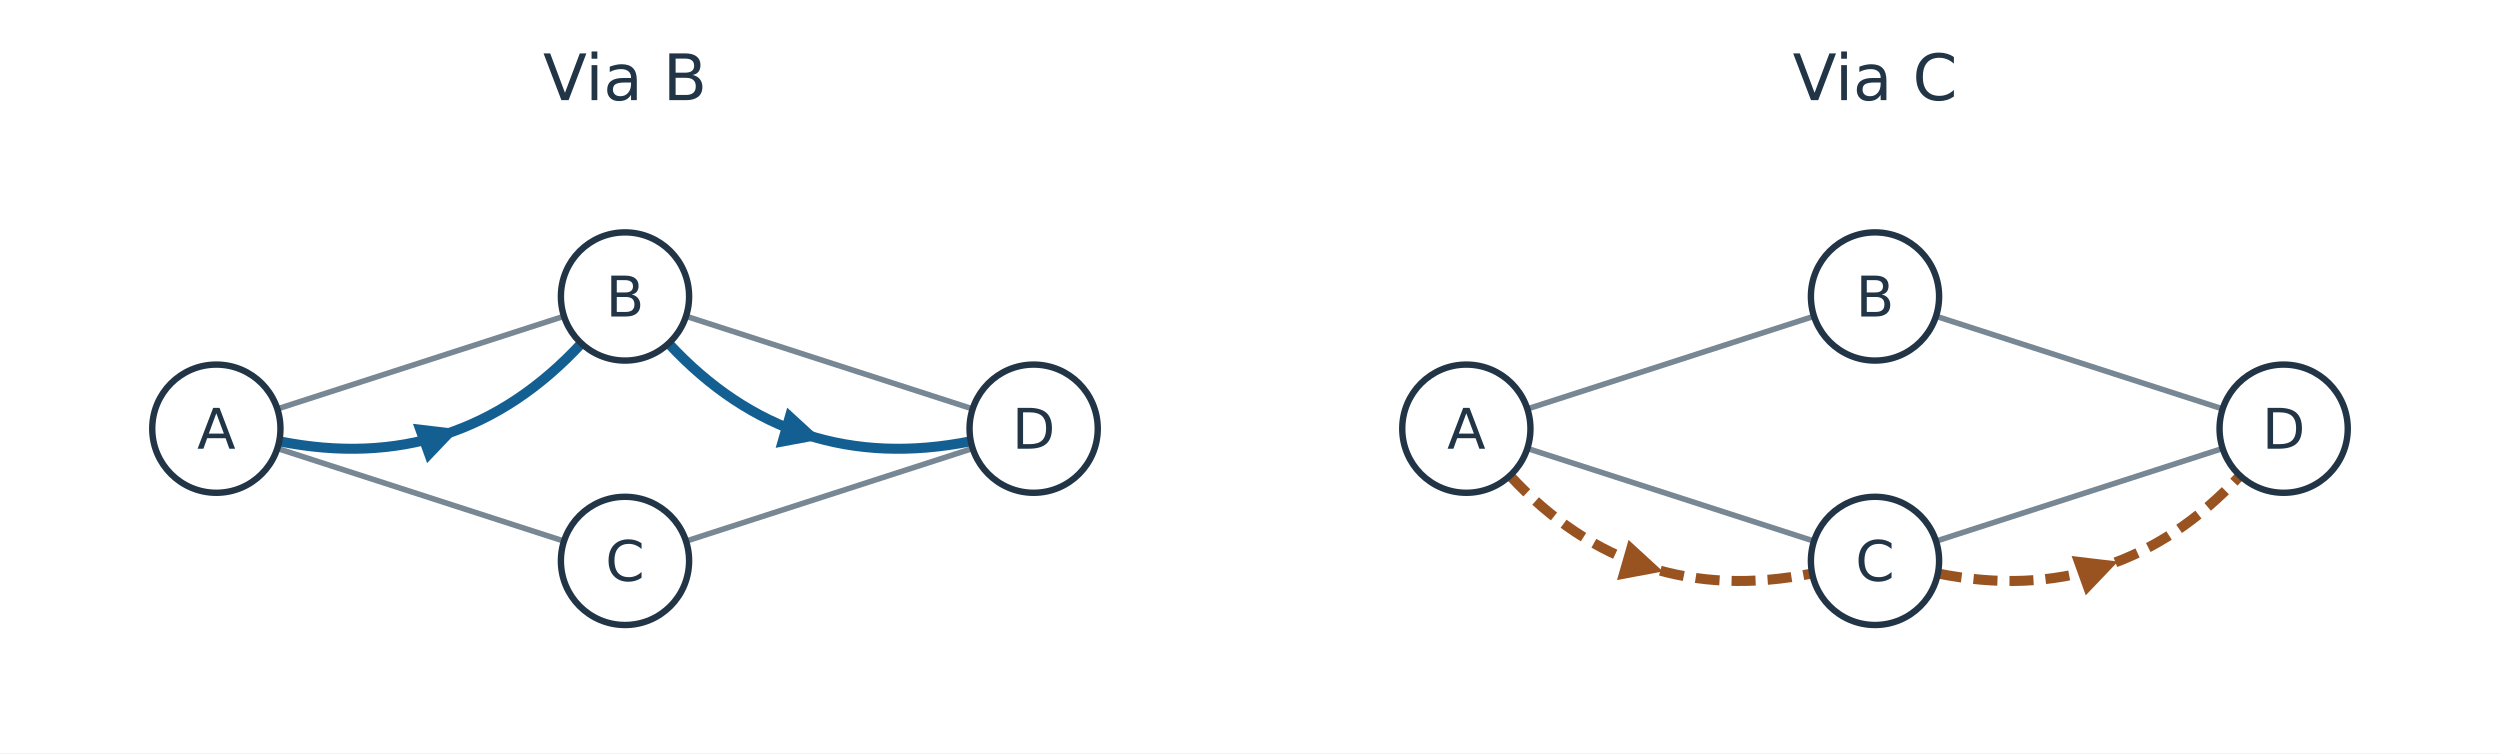
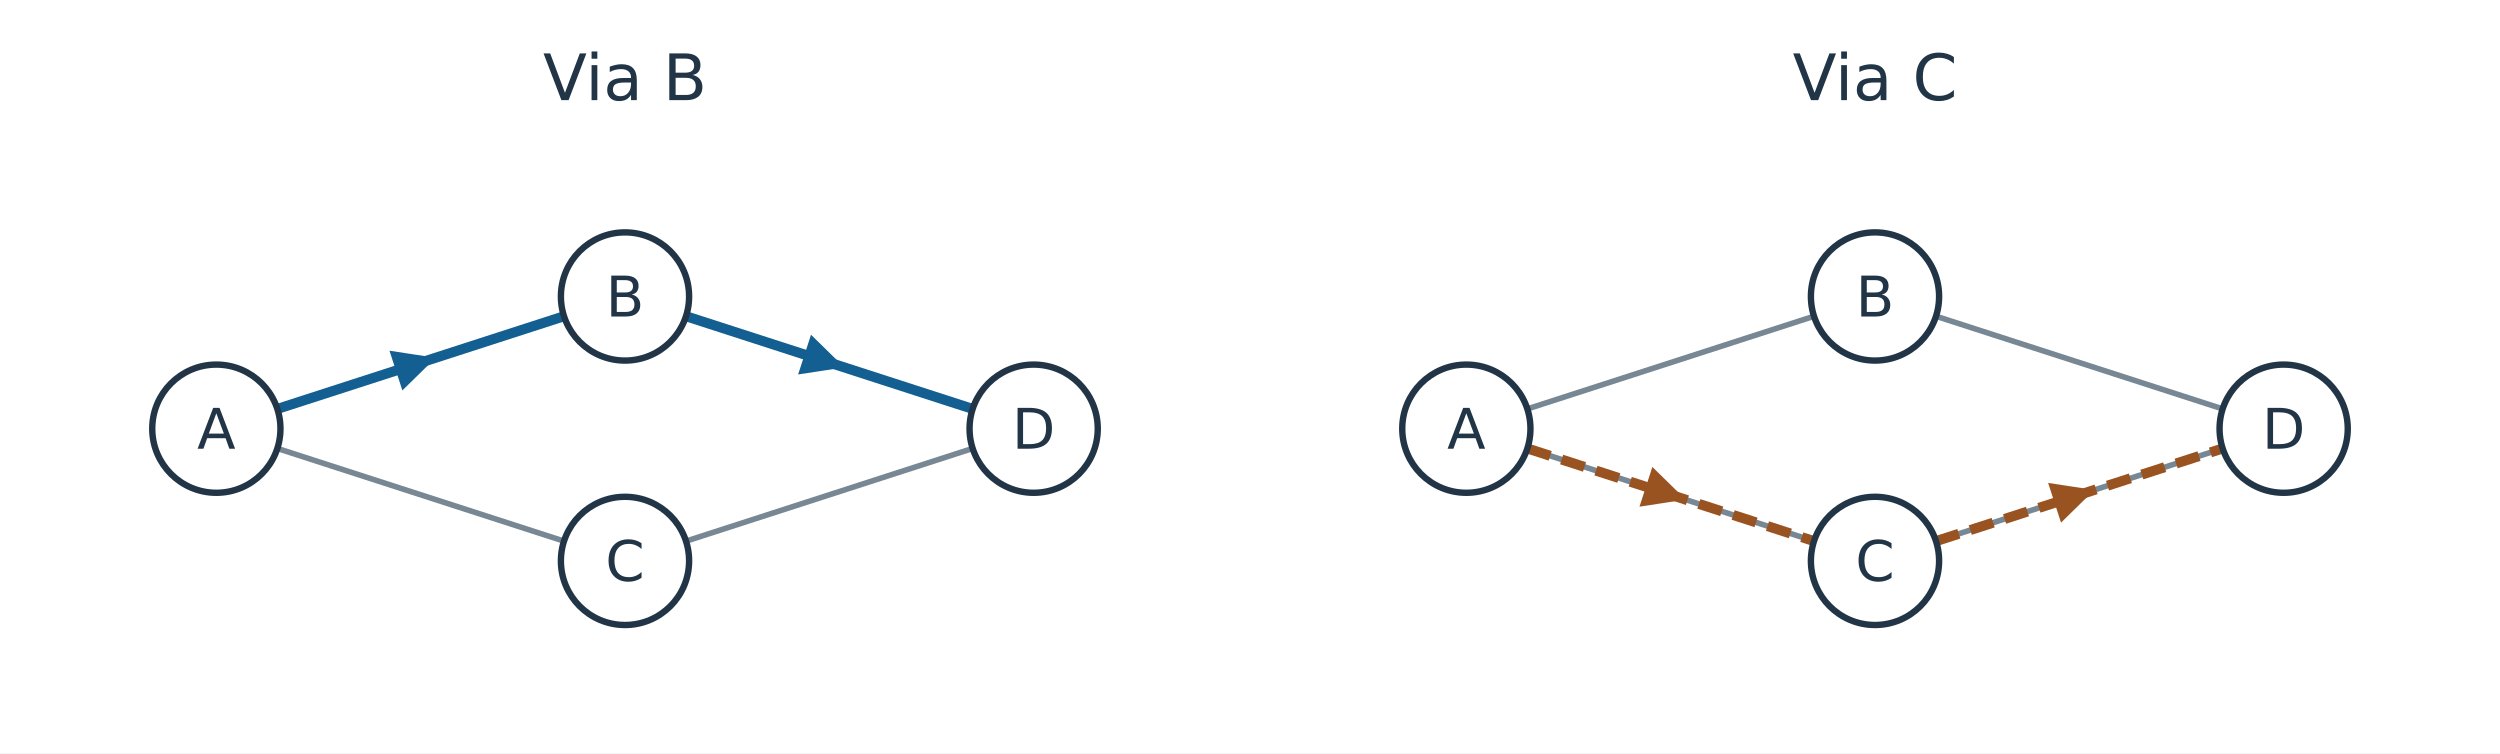
<svg xmlns="http://www.w3.org/2000/svg" width="624" height="188" viewBox="0 0 624 188" font-family="DejaVu Sans, sans-serif">
  <rect width="100%" height="100%" fill="white" />
  <g class="panel" transform="translate(0 0)">
    <text x="156" y="25" fill="#213547" text-anchor="middle" font-size="16">Via B</text>
    <g class="link" data-source="A" data-target="B" data-directed="false">
      <path d="M69.22,102.07 Q105.00,90.50 140.78,78.93" fill="none" stroke="#778794" stroke-width="1.4" />
    </g>
    <g class="link" data-source="A" data-target="C" data-directed="false">
      <path d="M69.22,111.93 Q105.00,123.50 140.78,135.07" fill="none" stroke="#778794" stroke-width="1.4" />
    </g>
    <g class="link" data-source="B" data-target="D" data-directed="false">
      <path d="M171.22,78.93 Q207.00,90.50 242.78,102.07" fill="none" stroke="#778794" stroke-width="1.4" />
    </g>
    <g class="link" data-source="C" data-target="D" data-directed="false">
      <path d="M171.22,135.07 Q207.00,123.50 242.78,111.93" fill="none" stroke="#778794" stroke-width="1.4" />
    </g>
    <g class="message" data-path="A B D" data-kind="eager">
-       <path d="M69.69,110.14 Q114.23,119.04 145.12,85.73" fill="none" stroke="#145f91" stroke-width="2.5" />
-       <path d="M106.90,114.20 L113.07,107.72 L104.19,106.67 Z" stroke="#145f91" fill="#145f91" stroke-width="1.5" />
-       <path d="M166.88,85.73 Q197.77,119.04 242.31,110.14" fill="none" stroke="#145f91" stroke-width="2.5" />
-       <path d="M194.66,110.82 L203.46,109.18 L196.87,103.13 Z" stroke="#145f91" fill="#145f91" stroke-width="1.5" />
+       <path d="M69.22,102.07 Q105.00,90.50 140.78,78.93" fill="none" stroke="#145f91" stroke-width="2.5" data-placement="overlay" />
+       <path d="M100.77,96.07 L107.15,89.81 L98.30,88.46 Z" stroke="#145f91" fill="#145f91" stroke-width="1.5" />
+       <path d="M171.22,78.93 Q207.00,90.50 242.78,102.07" fill="none" stroke="#145f91" stroke-width="2.5" data-placement="overlay" />
+       <path d="M200.30,92.54 L209.15,91.19 L202.77,84.93 Z" stroke="#145f91" fill="#145f91" stroke-width="1.5" />
    </g>
    <g class="peer" data-id="A" data-role="source">
      <circle cx="54" cy="107" r="16" fill="white" stroke="#213547" stroke-width="1.6" />
      <text x="54" y="112" fill="#213547" text-anchor="middle" font-size="14">A</text>
    </g>
    <g class="peer" data-id="B" data-role="relay">
      <circle cx="156" cy="74" r="16" fill="white" stroke="#213547" stroke-width="1.6" />
      <text x="156" y="79" fill="#213547" text-anchor="middle" font-size="14">B</text>
    </g>
    <g class="peer" data-id="C" data-role="relay">
      <circle cx="156" cy="140" r="16" fill="white" stroke="#213547" stroke-width="1.6" />
      <text x="156" y="145" fill="#213547" text-anchor="middle" font-size="14">C</text>
    </g>
    <g class="peer" data-id="D" data-role="destination">
      <circle cx="258" cy="107" r="16" fill="white" stroke="#213547" stroke-width="1.6" />
      <text x="258" y="112" fill="#213547" text-anchor="middle" font-size="14">D</text>
    </g>
  </g>
  <g class="panel" transform="translate(312 0)">
    <text x="156" y="25" fill="#213547" text-anchor="middle" font-size="16">Via C</text>
    <g class="link" data-source="A" data-target="B" data-directed="false">
      <path d="M69.22,102.07 Q105.00,90.50 140.78,78.93" fill="none" stroke="#778794" stroke-width="1.4" />
    </g>
    <g class="link" data-source="A" data-target="C" data-directed="false">
      <path d="M69.22,111.93 Q105.00,123.50 140.78,135.07" fill="none" stroke="#778794" stroke-width="1.4" />
    </g>
    <g class="link" data-source="B" data-target="D" data-directed="false">
      <path d="M171.22,78.93 Q207.00,90.50 242.78,102.07" fill="none" stroke="#778794" stroke-width="1.4" />
    </g>
    <g class="link" data-source="C" data-target="D" data-directed="false">
      <path d="M171.22,135.07 Q207.00,123.50 242.78,111.93" fill="none" stroke="#778794" stroke-width="1.4" />
    </g>
    <g class="message" data-path="A C D" data-kind="lazy">
-       <path d="M64.88,118.73 Q95.77,152.04 140.31,143.14" fill="none" stroke="#995321" stroke-width="2.5" stroke-dasharray="6 3" />
-       <path d="M92.66,143.82 L101.46,142.18 L94.87,136.13 Z" stroke="#995321" fill="#995321" stroke-width="1.5" />
-       <path d="M171.69,143.14 Q216.23,152.04 247.12,118.73" fill="none" stroke="#995321" stroke-width="2.5" stroke-dasharray="6 3" />
-       <path d="M208.90,147.20 L215.07,140.72 L206.19,139.67 Z" stroke="#995321" fill="#995321" stroke-width="1.5" />
+       <path d="M69.22,111.93 Q105.00,123.50 140.78,135.07" fill="none" stroke="#995321" stroke-width="2.5" stroke-dasharray="6 3" data-placement="overlay" />
+       <path d="M98.30,125.54 L107.15,124.19 L100.77,117.93 Z" stroke="#995321" fill="#995321" stroke-width="1.5" />
+       <path d="M171.22,135.07 Q207.00,123.50 242.78,111.93" fill="none" stroke="#995321" stroke-width="2.5" stroke-dasharray="6 3" data-placement="overlay" />
+       <path d="M202.77,129.07 L209.15,122.81 L200.30,121.46 Z" stroke="#995321" fill="#995321" stroke-width="1.5" />
    </g>
    <g class="peer" data-id="A" data-role="source">
      <circle cx="54" cy="107" r="16" fill="white" stroke="#213547" stroke-width="1.6" />
      <text x="54" y="112" fill="#213547" text-anchor="middle" font-size="14">A</text>
    </g>
    <g class="peer" data-id="B" data-role="relay">
      <circle cx="156" cy="74" r="16" fill="white" stroke="#213547" stroke-width="1.6" />
      <text x="156" y="79" fill="#213547" text-anchor="middle" font-size="14">B</text>
    </g>
    <g class="peer" data-id="C" data-role="relay">
      <circle cx="156" cy="140" r="16" fill="white" stroke="#213547" stroke-width="1.6" />
      <text x="156" y="145" fill="#213547" text-anchor="middle" font-size="14">C</text>
    </g>
    <g class="peer" data-id="D" data-role="destination">
      <circle cx="258" cy="107" r="16" fill="white" stroke="#213547" stroke-width="1.6" />
      <text x="258" y="112" fill="#213547" text-anchor="middle" font-size="14">D</text>
    </g>
  </g>
</svg>
